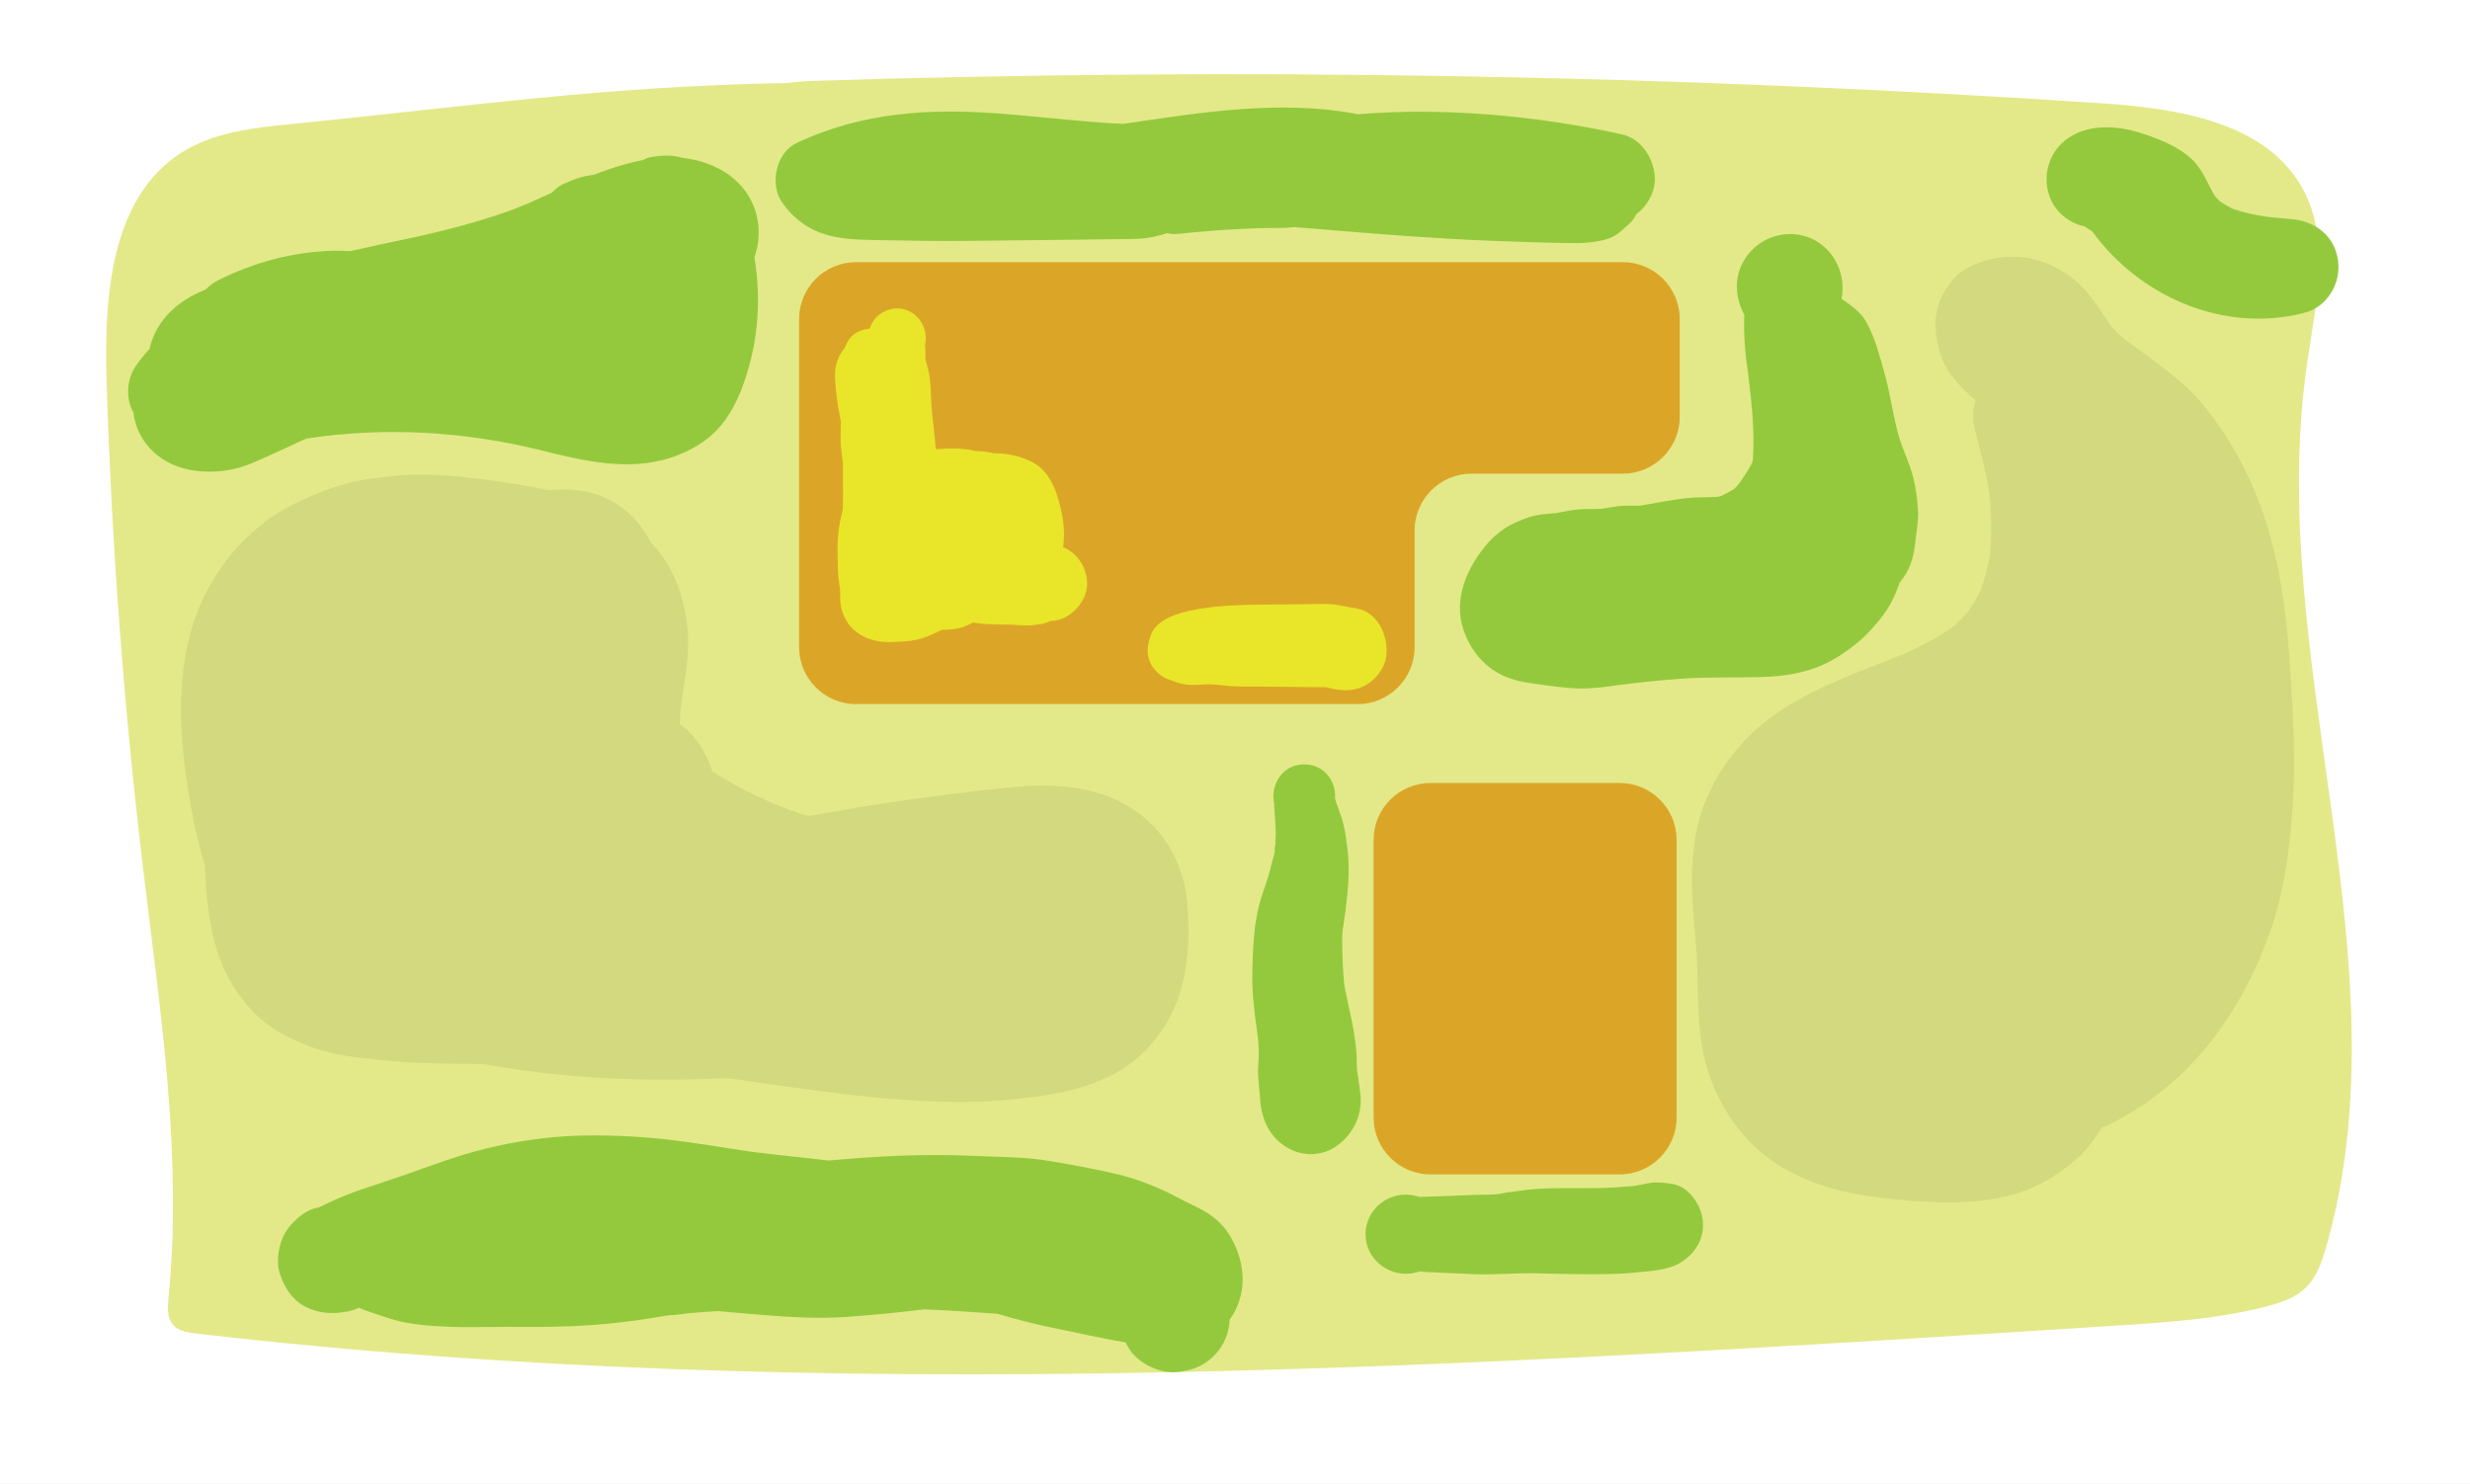
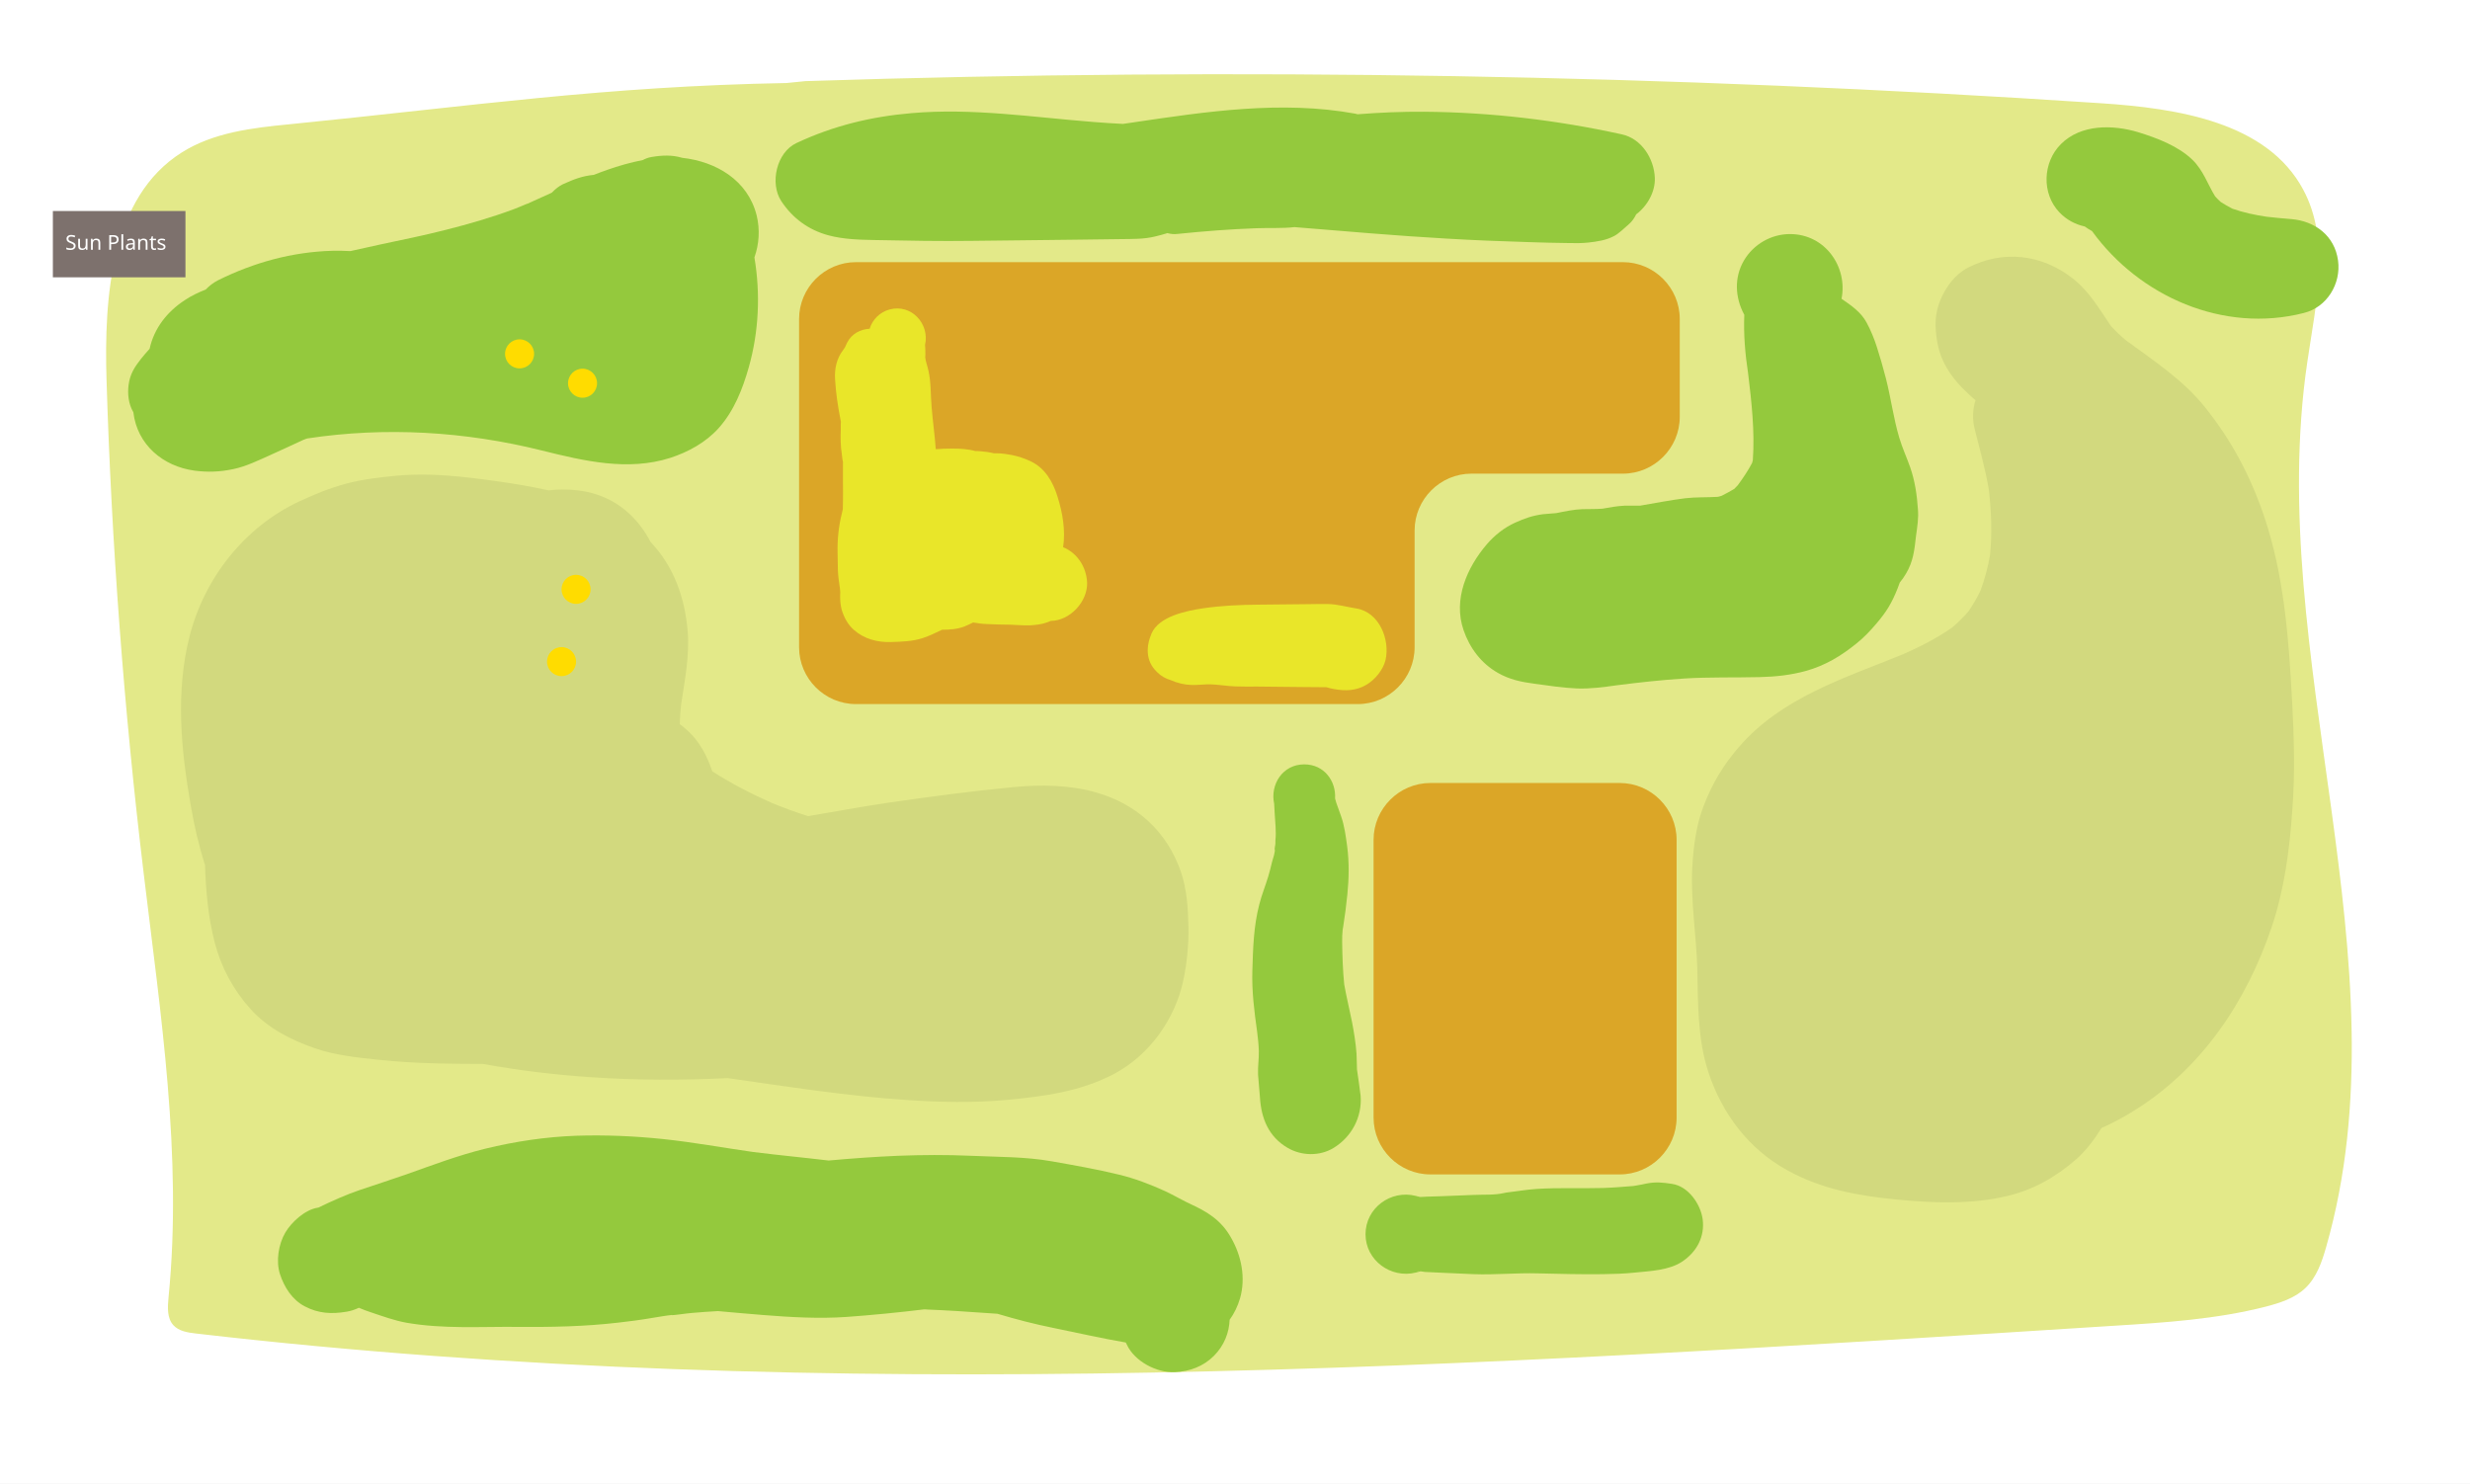
<svg xmlns="http://www.w3.org/2000/svg" version="1.1" id="map" x="0px" y="0px" viewBox="0 0 1565 940" style="enable-background:new 0 0 1565 940;" xml:space="preserve">
  <style type="text/css">
+ 	.sunplant{fill:#FFDC00;}
+ 	.button{fill:#7D716D;}
+ 	.buttongroup{fill:none;}
	.st0{fill:#FFFFFF;}
	.st1{fill:#E3E989;stroke:#FFFFFF;stroke-miterlimit:10;}
	.st2{fill:#94C93D;}
	.st3{fill:#DBA627;}
	.st4{fill:#E9E629;}
	.st5{fill:#D2D97E;}
+ 	.st6{font-family:'OpenSans-Bold';}
+ 	.st7{font-size:13px;}
</style>
  <g id="bg-layer">
    <rect id="rect" class="st0" width="1565" height="940" />
    <path id="no-click_2_" class="st1" d="M510.3,50.9c273.6-8.9,547.7-4.2,820.8,14c48.7,3.2,105.5,11.9,128.6,54.9   c17.7,32.8,8.1,72.8,2.7,109.7c-27.4,186,63.7,379.7,12,560.5c-2.7,9.6-6.1,19.5-13.3,26.4c-6.8,6.6-16.3,9.6-25.5,12   c-31.4,8-64,10.1-96.3,12.1c-404.8,25.8-812.3,51.6-1215.2,4.9c-5.3-0.6-11-1.5-14.6-5.4c-4.3-4.7-3.8-11.9-3.2-18.2   c8.9-89.5-5.1-179.4-15.8-268.7C78,449.4,70.2,345.2,67,240.8c-1.6-53.2,2.8-116,47.7-144.5c20.3-12.9,45.1-15.8,69-18.1   c115.2-11.5,198.7-24,314.6-26.1L510.3,50.9z" />
    <path id="north-side" class="st2" d="M1048.5,112.6c-0.5-12.1-8.4-24.8-21-27.5c-41-9-83.2-14-125.3-14.3c-14-0.1-28,0.5-42,1.6   c-0.6-0.2-1.1-0.3-1.6-0.4c-46.7-8.5-94.4-1.3-140.9,5.6c-2.1,0.3-4.1,0.6-6.2,0.9c-6.2-0.3-12.3-0.7-18.5-1.2   c-38.5-3-76.9-9-115.6-5.6c-25.6,2.2-49.4,8-72.7,18.9c-12.7,5.9-17.1,25.5-9.7,36.8c7.2,10.9,17.3,18.3,29.9,21.7   c9.7,2.6,19.9,2.8,29.9,3c20.6,0.4,41.2,0.8,61.8,0.5c20.6-0.2,41.2-0.5,61.8-0.7l31.9-0.4c7.3-0.1,14.5,0.1,21.7-1.7   c2.6-0.6,5.1-1.3,7.7-2.1c2.1,0.6,4.3,0.8,6.5,0.5c16.6-1.7,33.2-3,49.9-3.6c7.8-0.3,16.2,0.2,24.1-0.7c32.3,2.6,64.5,5.5,96.8,7.3   c17.2,1,34.3,1.7,51.5,2.2c8.6,0.3,17.2,0.5,25.8,0.6c4,0.1,7.9,0.1,11.9-0.3c6-0.7,11.3-1.4,16.6-4.2c3-1.6,6.3-4.9,9.1-7.3   c2-1.7,3.6-3.9,4.8-6.4C1044,130.3,1048.9,121.2,1048.5,112.6z" />
-     <path id="creek" class="st2" d="M479.4,136.4c-5.6-22.2-25.6-34-47.1-36.4c-6.5-1.9-12.6-1.7-19.6-0.5c-1.9,0.3-3.7,1-5.4,1.9   c-7.7,1.5-15.4,3.7-22.5,6.2c-2.9,1-5.7,2.1-8.6,3.2c-7.2,0.7-12.4,2.7-19.5,5.9c-2.4,1.1-4.9,3.1-7.1,5.4   c-3.2,1.4-6.3,2.9-9.5,4.3c-1.6,0.7-3.2,1.5-4.9,2.2c0,0,0.1,0,0.2,0c-0.2,0.1-0.3,0.1-0.5,0.2c-0.5,0.2-1.1,0.4-1.7,0.6   c-2.4,1-4.9,2.1-7.3,3c-7.2,2.7-14.5,5.1-21.8,7.3c-14.1,4.2-28.5,7.8-42.9,10.9c-13.1,2.8-26.2,5.5-39.2,8.5   c-3.8-0.2-7.6-0.3-11.4-0.2c-25.5,0.7-49.7,7.4-72.5,18.7c-2.9,1.5-5.5,3.5-7.7,5.8c-4.7,1.9-9.2,4-13.2,6.7   c-11.4,7.4-19.6,18-22.4,30.9c-1.9,2.1-3.7,4.2-5.5,6.4c-4,5.1-6.9,9.6-7.8,16.3c-0.8,5.8-0.1,12.3,3,17.5   c2.4,20.5,18.7,34.3,38.8,37c8.4,1.1,16.1,0.8,24.6-1c8.1-1.7,16-5.6,23.4-8.9c7-3.1,13.9-6.4,20.9-9.6c0.1-0.1,0.2-0.1,0.3-0.1   c0.7-0.3,1.4-0.6,2.2-0.8c49.5-7.5,99.8-4.5,148.5,7.6c26.5,6.6,54.6,13.3,81.5,4.7c11.4-3.7,22.5-9.8,30.6-18.8   c9.7-10.8,15.2-24.7,19.1-38.5c6.4-22.5,7.5-46.6,3.6-69.7C481,154.7,481.6,145.4,479.4,136.4z" />
+     <g id="creek-group">
+       <path id="creek" class="st2" d="M479.4,136.4c-5.6-22.2-25.6-34-47.1-36.4c-6.5-1.9-12.6-1.7-19.6-0.5c-1.9,0.3-3.7,1-5.4,1.9    c-7.7,1.5-15.4,3.7-22.5,6.2c-2.9,1-5.7,2.1-8.6,3.2c-7.2,0.7-12.4,2.7-19.5,5.9c-2.4,1.1-4.9,3.1-7.1,5.4    c-3.2,1.4-6.3,2.9-9.5,4.3c-1.6,0.7-3.2,1.5-4.9,2.2c0,0,0.1,0,0.2,0c-0.2,0.1-0.3,0.1-0.5,0.2c-0.5,0.2-1.1,0.4-1.7,0.6    c-2.4,1-4.9,2.1-7.3,3c-7.2,2.7-14.5,5.1-21.8,7.3c-14.1,4.2-28.5,7.8-42.9,10.9c-13.1,2.8-26.2,5.5-39.2,8.5    c-3.8-0.2-7.6-0.3-11.4-0.2c-25.5,0.7-49.7,7.4-72.5,18.7c-2.9,1.5-5.5,3.5-7.7,5.8c-4.7,1.9-9.2,4-13.2,6.7    c-11.4,7.4-19.6,18-22.4,30.9c-1.9,2.1-3.7,4.2-5.5,6.4c-4,5.1-6.9,9.6-7.8,16.3c-0.8,5.8-0.1,12.3,3,17.5    c2.4,20.5,18.7,34.3,38.8,37c8.4,1.1,16.1,0.8,24.6-1c8.1-1.7,16-5.6,23.4-8.9c7-3.1,13.9-6.4,20.9-9.6c0.1-0.1,0.2-0.1,0.3-0.1    c0.7-0.3,1.4-0.6,2.2-0.8c49.5-7.5,99.8-4.5,148.5,7.6c26.5,6.6,54.6,13.3,81.5,4.7c11.4-3.7,22.5-9.8,30.6-18.8    c9.7-10.8,15.2-24.7,19.1-38.5c6.4-22.5,7.5-46.6,3.6-69.7C481,154.7,481.6,145.4,479.4,136.4z" />
+       <circle id="plant-2" class="sunplant" cx="329.2" cy="224.2" r="9.2" />
+       <circle id="plant-1" class="sunplant" cx="369.1" cy="242.8" r="9.2" />
+     </g>
    <path id="no-click_1_" class="st3" d="M1064.3,202.1c0-19.8-16.2-36-36-36h-96c-19.8,0-50.8,0-69,0s-49.2,0-69,0h-252   c-19.8,0-36,16.2-36,36v208c0,19.8,16.2,36,36,36h318c19.8,0,36-16.2,36-36v-74c0-19.8,16.2-36,36-36h96c19.8,0,36-16.2,36-36   V202.1z" />
    <path id="no-click" class="st3" d="M1062.3,708.1c0,19.8-16.2,36-36,36h-120c-19.8,0-36-16.2-36-36v-176c0-19.8,16.2-36,36-36h120   c19.8,0,36,16.2,36,36V708.1z" />
    <path id="upper-deck" class="st4" d="M688.8,369.1c-0.5-10.1-6.4-18.8-15.2-22.4c1.6-10.6-0.3-21.8-3.6-32.2   c-2.9-9.3-7.9-18-17.1-22.3c-3.9-1.8-7.7-3.1-11.8-3.9c-3.2-0.6-6.5-1.1-9.7-1.1c-0.5,0-1.1,0-1.7,0c-2.8-0.7-5.7-1.1-8.5-1.3   c-0.6,0-1.1-0.1-1.7-0.1c-0.5,0-1,0-1.5,0c-4.5-1.3-9.9-1.6-14.5-1.6c-2,0-3.9,0.1-5.9,0.1c-0.4,0-2.9,0.3-4.7,0.3   c-0.6-8.8-1.9-17.7-2.6-26.4c-0.7-7.7-0.3-15.6-2-23.2c-0.6-2.9-1.8-5.9-2.1-8.8c0.1,0.7,0.2-3.7,0.1-4.2c0-1.1-0.1-2.2-0.2-3.4   c3.1-13.4-8.7-26.3-22.5-22.5c-6,1.6-10.8,6.3-12.6,12.2c-5.8,0.3-11.4,3.1-14.3,8.9c-0.3,0.6-0.8,1.8-1.4,3   c-0.6,0.8-1.1,1.6-1.1,1.6c-4.1,5.3-5.5,11.8-5.1,18.4c0.5,8.8,1.8,17.4,3.5,26c0.1,0.3,0.1,0.7,0.2,1c0,0.1,0,0.1,0,0.2   c-0.2,1.6,0,3.4-0.1,5.1c-0.2,5.3-0.1,10.2,0.7,15.4c0.2,1.1,0.3,3.4,0.7,4.7c0,0.5,0,1.1,0,1.6c0,4.1,0,8.1,0,12.2   c0,3.8,0.1,7.7,0,11.5c0,1.6-0.1,3.2-0.1,4.8c-0.2,0.9-0.4,1.7-0.6,2.6c-2.1,8.4-2.9,16.7-2.7,25.3c0.1,3.7,0.1,7.4,0.2,11.1   c0.1,1.6,0.2,3.1,0.4,4.7c0.3,2.2,0.6,4.4,0.9,6.6c0.1,0.4,0.9,4.7,0.3,1.4c-0.6-2.9-0.1,0-0.1,0.8c0,0.7-0.1,1.4-0.1,2.1   c0,3,0.2,6.1,1,9c1.4,4.8,3.9,9.4,7.6,12.7c6.5,5.8,14.8,8,23.4,7.8c6.8-0.2,13.9-0.4,20.3-2.5c4.3-1.4,8.3-3.4,12.3-5.3   c4.8,0,9.6-0.3,14.2-2.1c1.9-0.8,3.8-1.6,5.5-2.5c2.9,0.5,5.8,0.9,8.7,1c4.9,0.3,9.9,0.3,14.8,0.4c4.2,0.1,8.5,0.6,12.7,0.4   c3.4-0.2,7.2-0.6,10.4-1.8c0.9-0.3,1.7-0.7,2.6-1C678,393.3,689.2,381.1,688.8,369.1z M533.2,224.9c-0.1,0,0-0.1,0.2-0.4   C533.3,224.7,533.2,224.9,533.2,224.9z M534.4,293.4L534.4,293.4L534.4,293.4z M628.5,334.8L628.5,334.8   C629.1,334.3,629,334.4,628.5,334.8z M626.1,335.2L626.1,335.2c0-0.1,0-0.2,0-0.4C626.1,335,626.1,335.1,626.1,335.2z M662.1,393.5   c0.2,0,0.4-0.1,0.6-0.1C662.5,393.4,662.3,393.4,662.1,393.5z" />
    <path id="sunroom" class="st4" d="M859.3,385.5c-6-0.9-11.8-2.7-18-2.8c-4.6-0.1-9.3,0.1-13.9,0.1c-10,0.1-20,0.2-29.9,0.3   c-11.8,0.1-23.4,0.6-35.1,2.3c-10.8,1.6-28.1,5.1-32.8,16c-3.5,8.2-3.7,17.3,3.1,24c0.2,0.2,0.4,0.4,0.7,0.7   c2.1,2.1,5.1,3.9,8.3,4.8c4.3,1.9,8.9,3,13.4,3.1c4,0.1,8-0.5,12.1-0.4c5.2,0.2,10.3,1.1,15.5,1.3c4.6,0.2,9.2,0.1,13.8,0.1   c9.7,0.1,19.3,0.2,29,0.3c4.2,0,8.3,0.1,12.5,0.1c0.8,0,1.5,0,2.3,0c1.7,0.5,3.3,0.9,5,1.2c7.2,1.3,13.9,1.1,20.4-2.7   c5.5-3.2,10.7-9.5,12.2-15.8C880.8,405.4,874,387.8,859.3,385.5z" />
    <path id="northeast-corner" class="st2" d="M1481.4,165.1c-2.1-15.7-14.6-25.1-29.8-26.3c-5.2-0.4-10.4-0.9-15.6-1.5   c-7.3-1.1-14.6-2.6-21.6-5.1c-2.5-1.3-5-2.7-7.3-4.2c-1.3-1.1-2.4-2.3-3.6-3.6c-4.8-7.8-7.4-16.3-14.3-23.1   c-9.1-8.8-22.4-13.8-34.3-17.5c-16.2-4.9-36.4-5.2-49.1,7.5c-11.6,11.6-12.3,31.3-1,43.2c4.8,5,10.3,7.7,16.1,9   c1.5,1.1,3.1,2.1,4.6,2.9c30.1,41.6,83.4,64.9,134.2,51.9C1474.4,194.7,1483.4,179.7,1481.4,165.1z" />
    <path id="front" class="st2" d="M1215.2,322.6c-0.6-8.9-1.9-18-4.9-26.5c-2.2-6.3-5-12.3-6.9-18.7c-3.7-12.4-5.3-25.2-8.5-37.7   c-1.7-6.7-3.7-13.5-5.8-20.1c-1.6-5-3.8-10.4-6.4-15.2c-3.6-6.7-9.8-10.9-15.9-15.1c4-20-10.2-41-32.7-41   c-11.9,0-23.1,6.5-29.1,16.7c-6.3,10.7-5.7,23.3,0,34.1c0.1,0.1,0.1,0.2,0.2,0.3c-0.5,12.6,0.5,24.6,2.4,37.1   c2.2,18.1,4.3,36.9,3,55.1c-0.2,0.6-0.3,1.2-0.5,1.8c-2.6,4.9-5.7,9.5-9,14c-0.7,0.8-1.5,1.5-2.2,2.3c-2.6,1.6-5.2,3-8,4.4   c-0.8,0.3-1.7,0.5-2.5,0.7c-6.9,0.4-13.8,0.1-20.7,0.9c-9.6,1.2-19.1,3.1-28.6,4.7c-3.3,0.1-6.5-0.1-9.8,0c-4.7,0.2-9.4,1.1-14,1.9   c-4.2,0.3-8.4,0.2-12.7,0.3c-5.6,0.2-11,1.4-16.5,2.5c-2.8,0.2-5.6,0.4-8.5,0.7c-6.7,0.9-11.5,2.6-17.7,5.4c-6.7,3-13,8-17.8,13.6   c-12.6,14.7-21.5,34.9-14.8,54.4c3.9,11.4,11.2,21.1,21.7,27.1c7.5,4.3,14.9,5.8,23.2,6.9c8.9,1.2,17.8,2.6,26.8,3   c8.6,0.3,16.9-0.8,25.3-2c14.2-1.8,28.5-3.4,42.8-4.3c16-1,31.9-0.5,47.9-0.9c9.8-0.2,19.8-1.3,29.2-3.9   c12.5-3.5,22.3-9.5,32.2-17.5c4.6-3.7,8.6-7.9,12.4-12.4c6.6-7.7,9.8-13.1,13.5-22.3c0.5-1.3,0.9-2.5,1.4-3.8   c1.4-1.7,2.7-3.5,3.8-5.4c4.8-7.9,5.5-15.3,6.5-24.2C1214.8,333.8,1215.7,328.2,1215.2,322.6z" />
    <path id="garage" class="st2" d="M859.8,677.7c-0.2-3.4-0.1-6.8-0.3-10.1c-0.5-6.8-1.6-13.6-2.9-20.3c-1.6-7.9-3.5-15.7-4.9-23.6   c-0.9-8.9-1.2-18.1-1.3-27c0-2.5,0-4.9,0.3-7.4c0-0.1,0-0.4,0.1-0.6c0.1-0.5,0.1-1,0.2-1.2c1.1-6.9,2-13.9,2.7-20.9   c1-10,1.2-20.1-0.1-30.1c-0.9-6.6-1.7-13.1-3.9-19.4c-0.8-2.3-1.6-4.5-2.4-6.7c-0.4-1.1-0.8-2.2-1.1-3.4c-0.1-0.2-0.2-0.6-0.3-1.1   c0.7-11-6.9-21.6-19.5-21.6c-13.8,0-21.7,12.8-19.1,24.9c0.2,4.8,0.6,9.6,0.9,14.4c0.2,3,0.2,6-0.1,9c0,0.4,0,0.9,0,1.5l0,0   c0,0.8-0.1,1.7-0.3,2.3c0,0.3-0.1,0.5-0.1,0.8c0,0.2-0.1,0.4-0.1,0.6c0.7,1.6-1.2,6.5-1.6,8.2c-0.7,3.1-1.5,6.1-2.4,9.2   c-1.8,6-4.2,11.8-5.7,17.8c-3.6,13.8-4,27.9-4.4,42.1c-0.4,13,1.2,25.6,3,38.4c0.5,4.1,1,8.3,1.1,12.5c0.1,5-0.7,9.9-0.5,14.8   c0.3,4.8,0.9,9.6,1.2,14.4c0.8,13.4,5.5,25.1,17.6,32.1c8.7,5.1,20.3,5.4,29.1,0c11.4-7,18.1-19.5,17.1-33   C861.4,688.6,860.6,683.1,859.8,677.7z" />
    <path id="veggie" class="st2" d="M1059.4,750.1c-5.9-0.9-10.2-1.4-16.3-0.2c-1.5,0.3-3,0.7-4.5,0.9c-1.4,0.3-2.8,0.5-4.2,0.7   c-0.1,0-0.2,0-0.3,0c-6.1,0.5-12.2,1-18.4,1.2c-14,0.4-28.1-0.3-42.1,0.6c-3.2,0.2-6.3,0.6-9.4,1c-3.3,0.4-6.5,0.9-9.8,1.3   c-0.4,0.1-0.9,0.2-1.5,0.3c-6,1.4-13,0.9-19.1,1.2c-6.8,0.3-13.5,0.5-20.3,0.8c-3.2,0.1-6.4,0.2-9.7,0.3c-0.2,0-2.5,0.2-4.1,0.2   c-0.9-0.2-1.8-0.5-2.7-0.7c-15.8-4-31.8,7.7-31.8,24.3c0,16.5,16,28.2,31.8,24.3c0.9-0.2,1.8-0.5,2.7-0.7c0.1,0,0.3-0.1,0.4-0.1   c1.1,0.1,2.3,0.3,2.8,0.4c3.5,0.2,7.1,0.3,10.6,0.5c6.8,0.3,13.5,0.6,20.3,0.9c13.6,0.5,27.1-0.9,40.7-0.5   c13.7,0.3,27.4,0.7,41.2,0.5c6.8-0.1,13.5-0.3,20.2-1c9.6-1,21.7-1.4,30-7c9.1-6.1,14.4-15.7,12.9-26.9   C1077.5,763,1069.8,751.6,1059.4,750.1z M898.5,758.6c-0.3,0-0.5,0-0.6-0.1C898.2,758.5,898.3,758.5,898.5,758.6z M898,805.7   c0.2-0.2,0.7-0.2,1.3-0.2C898.9,805.6,898.5,805.6,898,805.7z" />
    <path id="south-easement" class="st2" d="M753.6,762.6c0.8,0.4,1.7,0.7,2.5,1.1c-6.2-2.7-12-6.3-18.1-9.1   c-9.5-4.3-19.1-8-29.2-10.4c-13.9-3.4-28.3-5.9-42.4-8.4c-16.9-3-34.1-2.7-51.2-3.5c-15.4-0.7-30.8-0.6-46.3,0   c-14.6,0.6-29.3,1.7-43.9,3c-15.9-1.9-31.9-3.4-47.8-5.4c-19-2.7-38-6.2-57.1-8.2c-18.1-1.9-36.7-2.7-55-2.1   c-19.3,0.7-38.8,3.6-57.6,8.2c-17.1,4.2-33.5,10.4-50.1,16.3c-9.7,3.4-19.5,6.5-29.2,9.8c-9.1,3.1-17.8,7-26.4,11.2   c-0.2,0-0.4,0.1-0.6,0.1c-8,1.3-16.5,9.1-20.4,15.7c-4.3,7.3-6.1,18.1-3.4,26.4c2.7,8.3,7.8,16.3,15.7,20.4   c8.6,4.5,16.8,5,26.4,3.4c2.7-0.4,5.3-1.3,7.9-2.5c2.5,1.1,5,2,7.7,2.9c7.5,2.5,14.8,5.2,22.6,6.6c23.1,4,46.5,2.4,69.8,2.6   c21.5,0.2,42.9-0.2,64.3-2.7c7-0.8,14-1.7,21-2.9c2.4-0.4,4.9-0.8,7.3-1.2c1.1-0.2,2.3-0.4,3.4-0.5c-0.1,0-0.2,0-0.3,0   c0.1,0,0.2,0,0.3,0c0.1,0,0.2,0,0.2,0c3.3-0.5,2.6-0.1,0.5,0c4.6-0.2,9.3-1.1,13.9-1.5c5.6-0.5,11.2-0.9,16.8-1.2   c9.6,0.9,19.2,1.7,28.9,2.5c17.5,1.4,35.1,2.4,52.6,1.2c16.4-1.2,32.8-2.8,49.2-4.8c0.6,0,1.1,0,1.7,0.1c12.5,0.5,25,1.3,37.4,2.2   c2.4,0.2,4.9,0.3,7.3,0.5c11.7,3.5,23.6,6.6,35.6,9c15.3,3.1,30.4,6.6,45.7,9.2c0.2,0.5,0.5,0.9,0.7,1.4   c4.9,10.6,19,17.9,30.3,17.4c9.3-0.4,18.1-3.6,24.8-10.3c6.5-6.5,9.7-14.7,10-22.9c2.9-4,5.1-8.5,6.6-13.6   c3.7-13,0.9-26.9-5.7-38.4C773.8,773,764.3,767.3,753.6,762.6z" />
-     <path id="back-yard" class="st5" d="M753,587.5c-0.2-11.6-1-24.2-4.8-35.2c-8.7-25.2-27.7-42.7-53.3-50.1   c-16.9-4.9-35.4-5.2-52.8-3.5c-26.7,2.6-53.4,6.1-80,10c-16.8,2.5-33.4,5.6-50.1,8.4c-7.7-2.4-15.2-5.2-22.6-8.2   c-13.1-5.8-26-12.4-38.1-20.2c-3.3-9.9-8.3-19.4-16.3-26.4c-1.4-1.3-2.9-2.4-4.3-3.5c0.1-4.2,0.4-8.5,0.9-12.7   c2.3-15.3,5.4-30.9,4.1-46.3c-1.8-21.1-8.7-40.9-23.5-56.4c-8.1-15.7-21.8-28-40.6-31.8c-8-1.6-16.1-1.8-24-0.9   c-10.7-2.4-21.5-4.2-32.1-5.7c-21.3-3-42.7-5.6-64.1-3.6c-10.8,1-21.8,2.3-32.3,5.1c-10.1,2.7-19.8,6.7-29.3,11.1   c-34.8,16.2-60.3,48.6-69.7,85.6c-9,35.4-5.4,71.9,0.8,107.4c2.2,12.7,5.1,25.3,9,37.5c0.5,16.6,2.1,33.3,6.1,48.9   c4.1,15.9,11.8,30.2,22.8,42.4c10.9,12.1,25.9,19.7,41.1,24.9c12.5,4.3,26.1,5.7,39.2,7.1c13,1.4,26.1,2.1,39.2,2.4   c9.3,0.2,18.6,0.3,27.9,0.3c22.5,4.2,45.2,6.8,67.9,8.4c29,2,58.1,2,87.1,0.6c37.9,5.4,75.8,11.4,114,13.9   c20.8,1.4,41.8,1.8,62.5-0.1c23.7-2.2,47.1-5.3,68.4-16.6c22.2-11.9,38.3-34.4,43.6-58.9C752,610.5,753.2,598.9,753,587.5z" />
+     <g id="back-yard-group">
+       <path id="back-yard" class="st5" d="M753,587.5c-0.2-11.6-1-24.2-4.8-35.2c-8.7-25.2-27.7-42.7-53.3-50.1    c-16.9-4.9-35.4-5.2-52.8-3.5c-26.7,2.6-53.4,6.1-80,10c-16.8,2.5-33.4,5.6-50.1,8.4c-7.7-2.4-15.2-5.2-22.6-8.2    c-13.1-5.8-26-12.4-38.1-20.2c-3.3-9.9-8.3-19.4-16.3-26.4c-1.4-1.3-2.9-2.4-4.3-3.5c0.1-4.2,0.4-8.5,0.9-12.7    c2.3-15.3,5.4-30.9,4.1-46.3c-1.8-21.1-8.7-40.9-23.5-56.4c-8.1-15.7-21.8-28-40.6-31.8c-8-1.6-16.1-1.8-24-0.9    c-10.7-2.4-21.5-4.2-32.1-5.7c-21.3-3-42.7-5.6-64.1-3.6c-10.8,1-21.8,2.3-32.3,5.1c-10.1,2.7-19.8,6.7-29.3,11.1    c-34.8,16.2-60.3,48.6-69.7,85.6c-9,35.4-5.4,71.9,0.8,107.4c2.2,12.7,5.1,25.3,9,37.5c0.5,16.6,2.1,33.3,6.1,48.9    c4.1,15.9,11.8,30.2,22.8,42.4c10.9,12.1,25.9,19.7,41.1,24.9c12.5,4.3,26.1,5.7,39.2,7.1c13,1.4,26.1,2.1,39.2,2.4    c9.3,0.2,18.6,0.3,27.9,0.3c22.5,4.2,45.2,6.8,67.9,8.4c29,2,58.1,2,87.1,0.6c37.9,5.4,75.8,11.4,114,13.9    c20.8,1.4,41.8,1.8,62.5-0.1c23.7-2.2,47.1-5.3,68.4-16.6c22.2-11.9,38.3-34.4,43.6-58.9C752,610.5,753.2,598.9,753,587.5z" />
+       <circle id="plant-4" class="sunplant" cx="365" cy="373.4" r="9.2" />
+       <circle id="plant-3" class="sunplant" cx="355.8" cy="419.2" r="9.2" />
+     </g>
    <path id="front-yard" class="st5" d="M1452.3,444.7c-2.1-39.7-5-80.4-18-118.3c-8.7-25.4-20.6-47.7-37.3-68.5   c-13.9-17.3-32.2-29.2-49.9-42.2c-3.4-2.8-6.5-5.8-9.5-9c-7.5-10.9-13.8-22.2-24.6-30.5c-19.6-15.2-44.1-18-66.3-6.5   c-7.9,4.1-13.7,12-17.1,20c-3.9,9.2-3.8,17.3-2.1,27.2c2.7,15.7,12.8,27,24.2,36.7c-1.8,5.7-2.1,12-0.5,18.4   c3.2,12.8,6.9,25.6,9,38.7c1.5,13.6,2.1,27.2,0.7,40.9c-1.3,7.7-3.3,15.2-6,22.5c-2.2,4.6-4.8,9.1-7.7,13.3   c-3.1,3.6-6.6,7-10.2,10.1c-9.8,6.9-20.5,12.3-31.4,17.1c-37.1,15.1-76.9,27.4-103.9,58.8c-10,11.6-16.8,23-22.3,37.3   c-4.8,12.4-6.5,26.2-7.2,39.5c-1,21.1,2.6,42.2,3.2,63.3c0.5,21.9,0.1,44.6,7,65.7c8.6,26.3,25.6,48.9,50.1,62.3   c21.7,12,44.7,16.1,69.1,18.5c23.3,2.3,47.6,3.2,70.5-2.3c16.4-3.9,30.9-12.2,43.5-23.3c5.9-5.2,10.9-11.8,15.1-18.4   c0.3-0.4,0.5-0.9,0.8-1.3c7-3.1,13.7-6.7,20.2-10.7c43.2-26.7,71.7-69.3,87.7-116.8c8-23.7,11.3-49,13-73.8   C1454.2,490.4,1453.5,467.5,1452.3,444.7z" />
  </g>
+   <g id="sun-button">
+     <rect id="button-bg" x="33.5" y="133.7" class="button" width="84" height="42" />
+     <text id="t" transform="matrix(1 0 0 1 41.3721 158.261)" class="st0 st6 st7">Sun Plants</text>
+   </g>
</svg>
